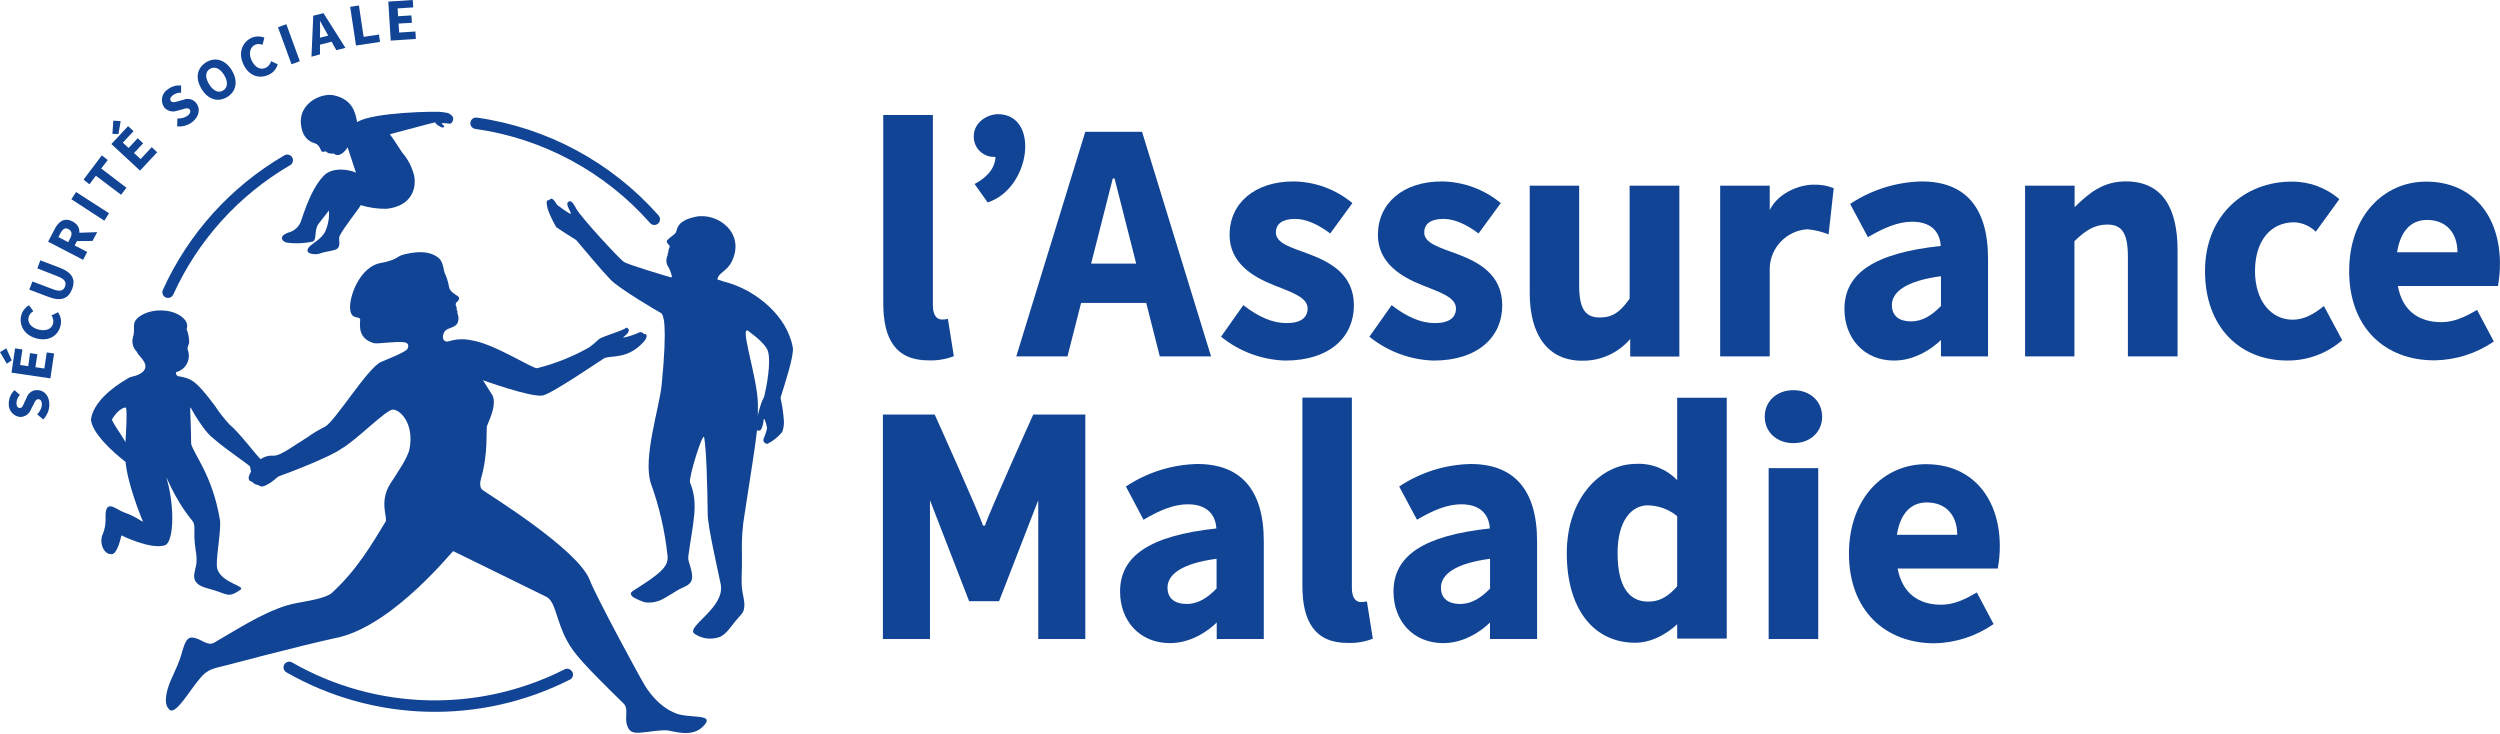
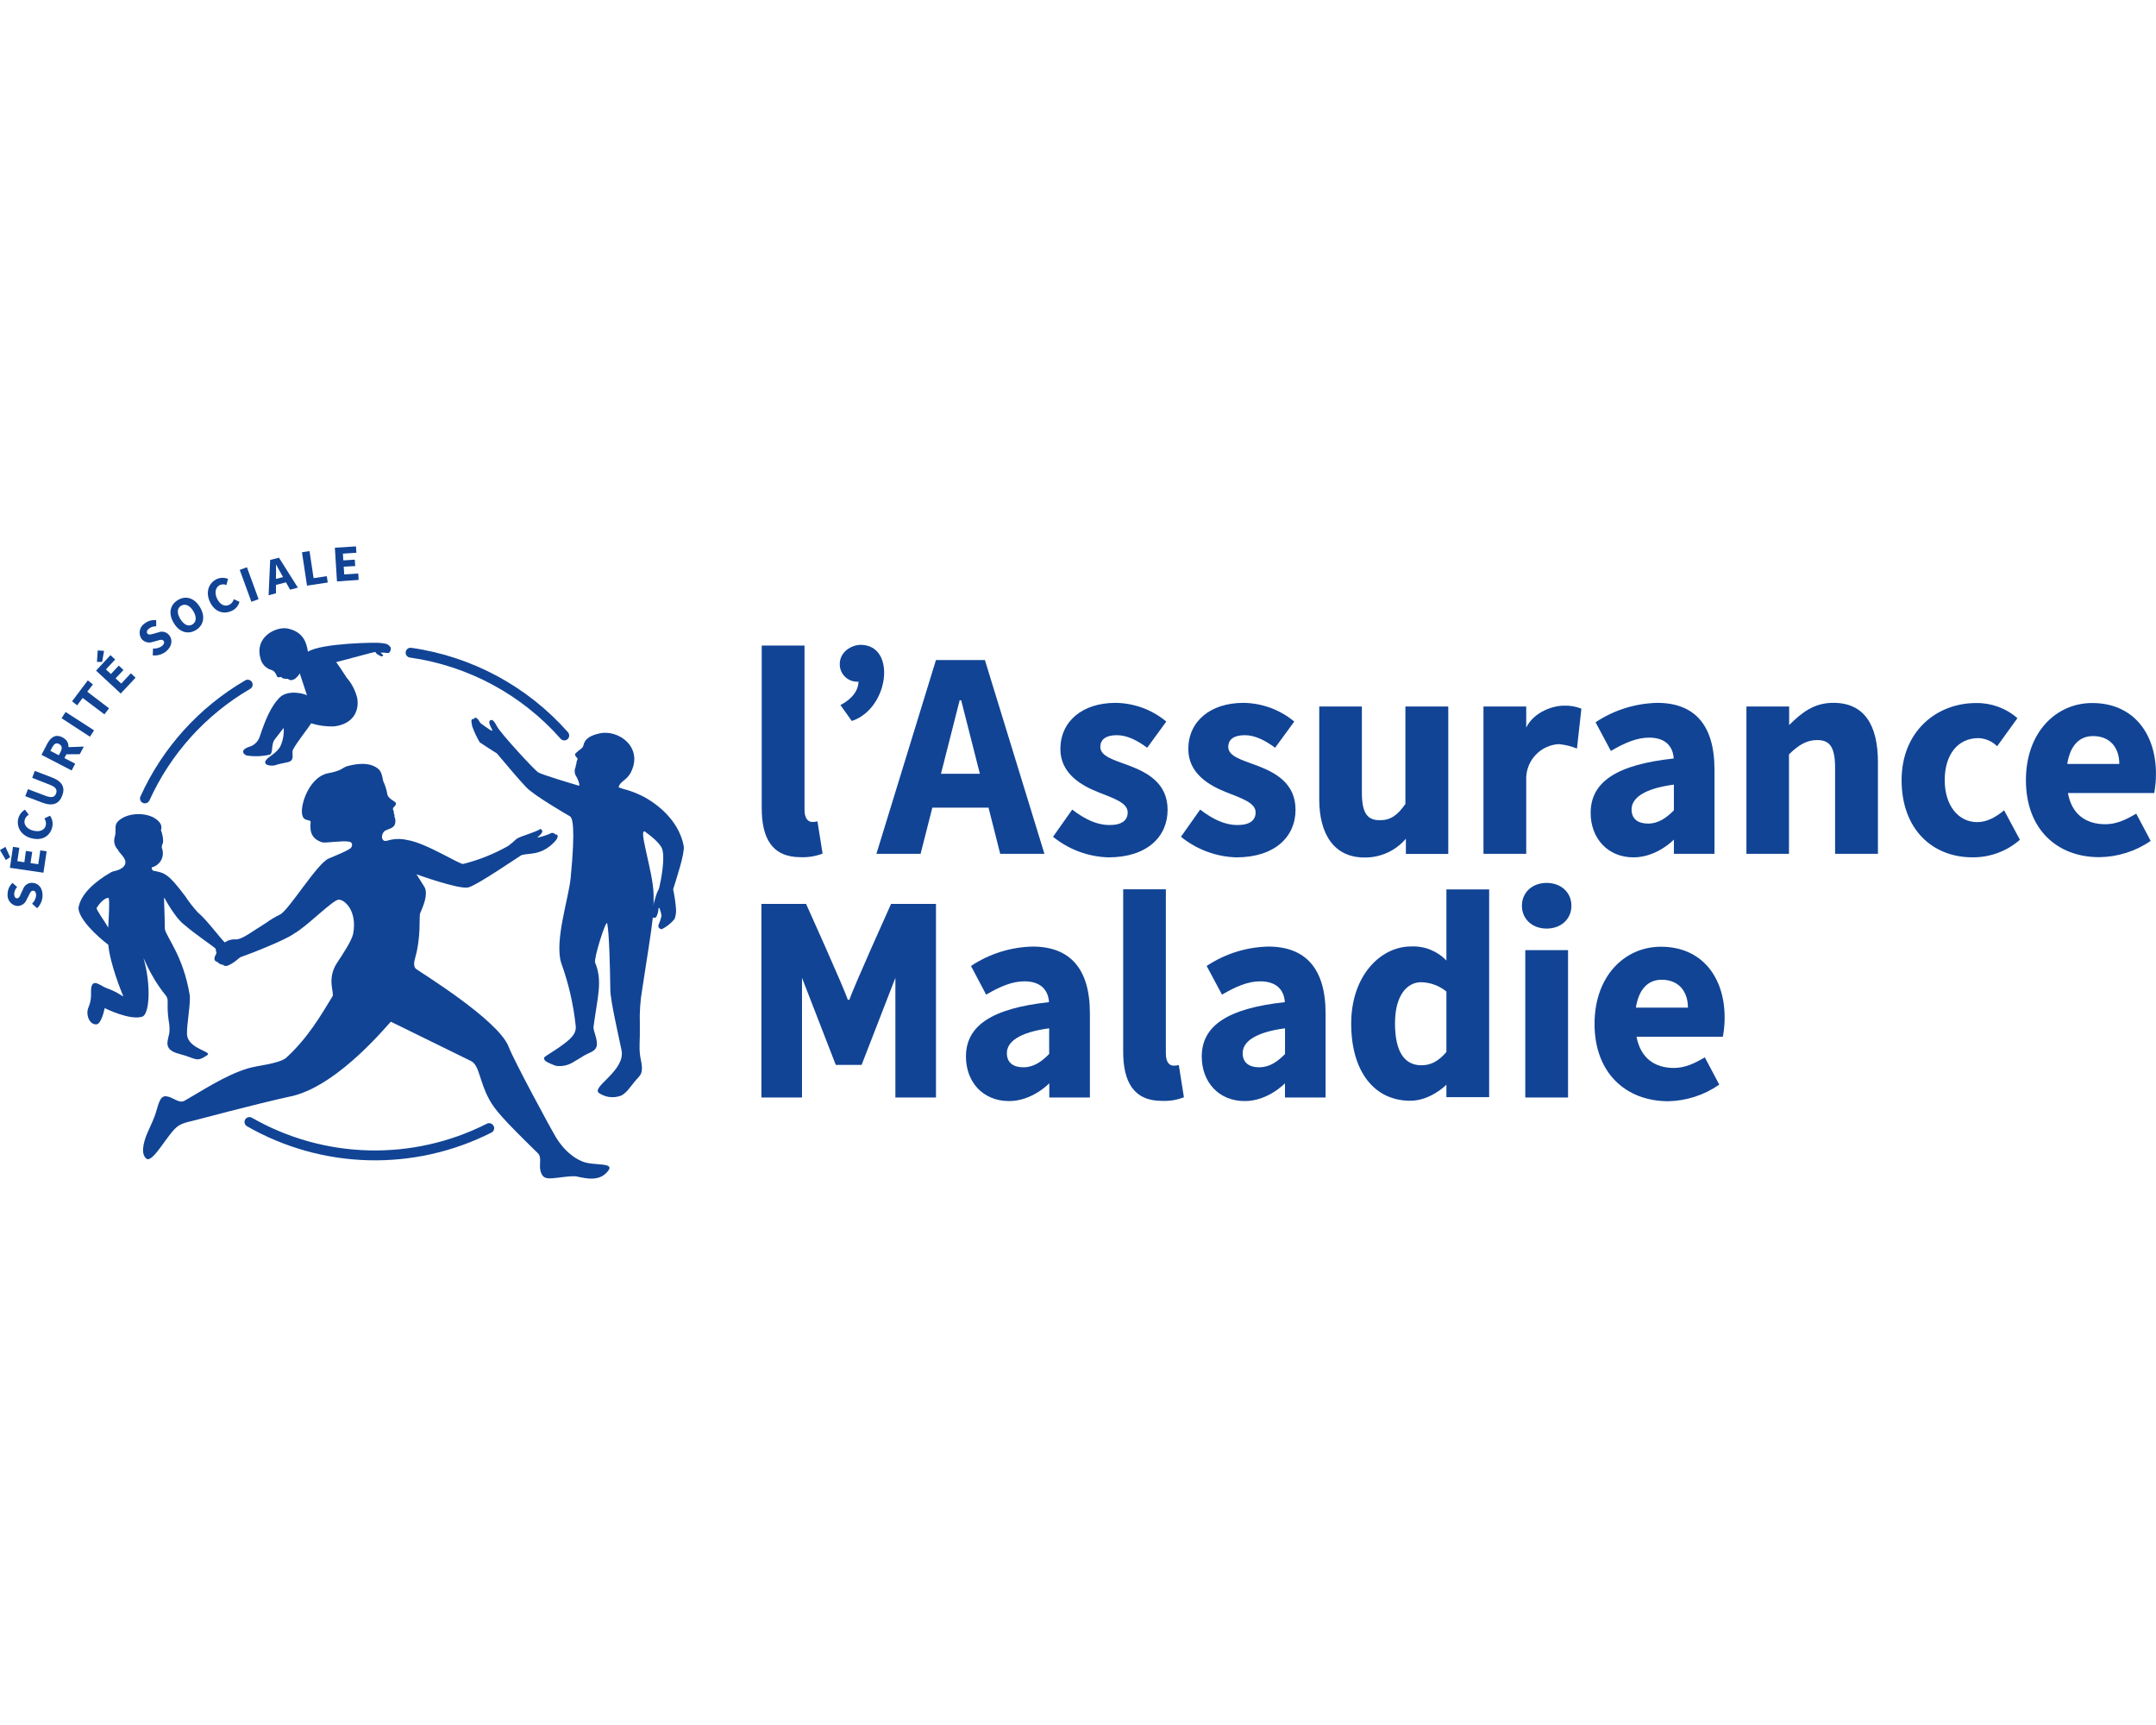
- <svg xmlns="http://www.w3.org/2000/svg" id="Calque_1" data-name="Calque 1" viewBox="0 0 531.04 155.71">
+ <svg xmlns="http://www.w3.org/2000/svg" id="Calque_1" width="80" height="64" data-name="Calque 1" viewBox="0 0 531.04 155.71">
  <defs>
    <style>.cls-1,.cls-2{fill:#114495;}.cls-2{fill-rule:evenodd;}</style>
  </defs>
  <path class="cls-1" d="M276.65,124.45v-40h10.51v40.44c0,2.31,1,3,1.9,3a4.65,4.65,0,0,0,1.29-.15l1.26,7.93a13.26,13.26,0,0,1-5.29.9C279.16,136.61,276.65,131.79,276.65,124.45Z" transform="translate(0 0)" />
  <path class="cls-1" d="M209.22,111.65c.94-2.94,10.26-23.6,10.26-23.6h11.06v47.68h-10V106.26l-8.32,21.44h-6.36l-8.32-21.44v29.47h-10V88.05h11s9.33,20.66,10.27,23.6Z" transform="translate(0 0)" />
  <path class="cls-1" d="M296,125.66c0-7.64,6.41-11.89,20.47-13.41-.21-3.17-2.22-5.13-6.08-5.13-3,0-6,1.28-9.4,3.28l-3.78-7.06a28.49,28.49,0,0,1,15.17-4.78c9.08,0,14.12,5.3,14.12,16.42v20.75h-10v-3.51s-4.13,4.39-9.91,4.39C300.06,136.61,296,131.79,296,125.66Zm20.51-.63v-6.34c-7.49,1-10.43,3.37-10.43,6.12,0,2.34,1.57,3.48,4.08,3.48s4.48-1.36,6.35-3.26Z" transform="translate(0 0)" />
  <path class="cls-1" d="M237.92,125.66c0-7.64,6.41-11.89,20.46-13.41-.21-3.17-2.22-5.13-6.07-5.13-3,0-6,1.28-9.41,3.28l-3.74-7.06a28.55,28.55,0,0,1,15.18-4.78c9.08,0,14.11,5.3,14.11,16.42v20.75h-10v-3.51s-4.13,4.39-9.91,4.39C242,136.61,237.92,131.79,237.92,125.66Zm20.5-.63v-6.34c-7.48,1-10.42,3.37-10.42,6.12,0,2.34,1.57,3.48,4.07,3.48S256.55,126.93,258.42,125Z" transform="translate(0 0)" />
  <path class="cls-1" d="M356.26,84.48V102a11.3,11.3,0,0,0-8.71-3.47c-7.48,0-14.74,7.17-14.74,19s5.71,19,14.54,19c4.84,0,8.57-3.61,8.91-3.95v3.07h10.53V84.48Zm-6.17,43.31c-4.08,0-6.49-3.21-6.49-10.33,0-6.91,3-10.12,6.4-10.12a10.14,10.14,0,0,1,6.26,2.29v14.91C354.16,126.94,352.33,127.79,350.09,127.79Z" transform="translate(0 0)" />
  <path class="cls-1" d="M374.86,88.51c0-3.3,2.56-5.63,6.09-5.63s6.1,2.33,6.1,5.63-2.57,5.62-6.1,5.62S374.86,91.79,374.86,88.51Zm.83,10.93h10.53v36.29H375.69Z" transform="translate(0 0)" />
  <path class="cls-1" d="M392.75,117.6c0-11.78,7.42-19,16.34-19,10.12,0,15.7,7.51,15.7,17.42a24.49,24.49,0,0,1-.44,4.75H403.09c1,5.27,4.47,7.68,9.22,7.68,2.68,0,5-1.07,7.6-2.61l3.56,6.72a22.83,22.83,0,0,1-12.6,4.09C400.36,136.61,392.75,129.61,392.75,117.6Zm23-4c0-4-2.27-6.87-6.47-6.87-3.33,0-5.63,2.28-6.35,6.87Z" transform="translate(0 0)" />
  <path class="cls-1" d="M187.62,64.43v-40h10.54V64.87c0,2.31,1,3,1.9,3a4.68,4.68,0,0,0,1.29-.14l1.26,7.93a13.46,13.46,0,0,1-5.29.89C190.09,76.59,187.62,71.79,187.62,64.43Z" transform="translate(0 0)" />
  <path class="cls-1" d="M243.48,64.35l2.88,11.36h10.89L242.59,28H230.53L215.87,75.71h10.88l2.89-11.36ZM231.77,56l4.6-18.09h.38L241.35,56Z" transform="translate(0 0)" />
  <path class="cls-1" d="M259.37,71.52l4.73-6.7c3.22,2.49,6.2,3.81,9.17,3.81,3.13,0,4.49-1.22,4.49-3.12,0-2.39-3.52-3.47-7.18-4.94-4.36-1.72-9.4-4.67-9.4-10.67,0-6.76,5.37-11.36,13.57-11.36a19.9,19.9,0,0,1,12.52,4.6l-4.71,6.45c-2.53-1.87-5-3.09-7.48-3.09-2.72,0-4.06,1.08-4.06,2.89,0,2.32,3.33,3.2,7,4.57,4.5,1.7,9.57,4.29,9.57,10.92S282.53,76.59,273,76.59A22.73,22.73,0,0,1,259.37,71.52Z" transform="translate(0 0)" />
  <path class="cls-1" d="M290.88,71.52l4.73-6.7c3.22,2.49,6.2,3.81,9.17,3.81,3.13,0,4.49-1.22,4.49-3.12,0-2.39-3.52-3.47-7.18-4.94-4.35-1.72-9.4-4.67-9.4-10.67,0-6.76,5.38-11.36,13.57-11.36a20,20,0,0,1,12.53,4.6l-4.72,6.45c-2.52-1.87-5-3.09-7.48-3.09-2.72,0-4.06,1.08-4.06,2.89,0,2.32,3.33,3.2,7,4.57,4.5,1.7,9.57,4.29,9.57,10.92S314,76.59,304.52,76.59A22.73,22.73,0,0,1,290.88,71.52Z" transform="translate(0 0)" />
  <path class="cls-1" d="M365.39,39.44h10.53v5.17c2-4,6.87-5.43,9.35-5.38a10.43,10.43,0,0,1,4.24.74l-1.09,9.82a15.84,15.84,0,0,0-4.5-1.09,8.53,8.53,0,0,0-8,8.17V75.71H365.39Z" transform="translate(0 0)" />
  <path class="cls-1" d="M430.16,39.44h10.52V44h0c3-2.93,6-5.47,10.87-5.47,7.73,0,11,5.57,11,14.64V75.71H452V54.56c0-5.22-1.37-6.86-4.41-6.86-2.64,0-4.63,1.26-6.95,3.53V75.71H430.16Z" transform="translate(0 0)" />
  <path class="cls-1" d="M499,57.58c0-11.78,7.42-19,16.33-19,10.12,0,15.7,7.51,15.7,17.42a25.28,25.28,0,0,1-.43,4.75H509.35c.94,5.27,4.47,7.68,9.22,7.68,2.68,0,5-1.07,7.6-2.61l3.56,6.72a22.8,22.8,0,0,1-12.57,4C506.62,76.59,499,69.59,499,57.58Zm23-4c0-4-2.27-6.86-6.47-6.86-3.33,0-5.63,2.28-6.35,6.86Z" transform="translate(0 0)" />
  <path class="cls-1" d="M391.79,65.65c0-7.65,6.41-11.9,20.46-13.41-.21-3.18-2.22-5.14-6.07-5.14-3,0-6,1.28-9.41,3.28L393,43.32a28.55,28.55,0,0,1,15.18-4.78c9.08,0,14.11,5.3,14.11,16.42V75.71h-10v-3.5s-4.16,4.38-9.94,4.38C395.9,76.59,391.79,71.79,391.79,65.65Zm20.5-.64V58.67c-7.48,1-10.42,3.38-10.42,6.12,0,2.34,1.57,3.48,4.07,3.48S410.42,66.91,412.29,65Z" transform="translate(0 0)" />
  <path class="cls-1" d="M212,24.25c-2.18,0-5.16,1.65-5.16,4.74a4.29,4.29,0,0,0,4.24,4.34h.07a1.61,1.61,0,0,0,.31,0c-.11,3.16-3,5-4.45,5.75L209.8,43C219,40,220.9,24.3,212,24.25Z" transform="translate(0 0)" />
  <path class="cls-1" d="M346.16,39.44v24c-2,2.86-3.67,4-6.31,4-3,0-4.41-1.64-4.41-6.86V39.44h-10.5V62.3c0,8.59,3.67,14.34,11.15,14.32A13.14,13.14,0,0,0,346.28,72v3.74h10.44V39.44Z" transform="translate(0 0)" />
  <path class="cls-1" d="M487,67.91c-4.58,0-8-4-8-10.33s3.25-10.36,8.31-10.36a6.92,6.92,0,0,1,4.6,2l5-6.91a15.16,15.16,0,0,0-10.16-3.73c-9.81,0-18.37,7-18.37,19s7.51,19,17.43,19a17.5,17.5,0,0,0,11.71-4.32L493.63,65C491.53,66.72,489.41,67.91,487,67.91Z" transform="translate(0 0)" />
  <path class="cls-1" d="M9.16,89.11,7.9,88a3.34,3.34,0,0,0,1-2c0-.78-.26-1.18-.75-1.2s-.72.44-1.05,1.15L6.56,87a2.43,2.43,0,0,1-2.34,1.57,2.7,2.7,0,0,1-2.35-3s0-.05,0-.07a3.84,3.84,0,0,1,1.21-2.62l1.14,1a2.79,2.79,0,0,0-.73,1.7c0,.64.22,1.07.7,1.09s.72-.51,1-1.22l.48-1a2.27,2.27,0,0,1,2.38-1.58c1.38.06,2.52,1.27,2.43,3.25A4.58,4.58,0,0,1,9.16,89.11Z" transform="translate(0 0)" />
  <path class="cls-1" d="M1.44,77.25,0,74.79,1.34,74l1.15,2.54Zm1,1.91L3.2,74l1.56.24-.49,3.29L6,77.79,6.38,75l1.56.24L7.52,78l1.9.28.51-3.42,1.56.23-.79,5.28Z" transform="translate(0 0)" />
  <path class="cls-1" d="M7.77,71.89C5.09,71.21,4,69,4.51,67a3.52,3.52,0,0,1,1.65-2.16l.92,1.26a2.07,2.07,0,0,0-1,1.26c-.29,1.1.47,2.23,2.08,2.64s2.82-.1,3.12-1.28A2.19,2.19,0,0,0,10.93,67l1.39-.67a3.46,3.46,0,0,1,.52,2.91C12.33,71.24,10.48,72.59,7.77,71.89Z" transform="translate(0 0)" />
  <path class="cls-1" d="M10.4,63.1,6.22,61.52l.67-1.73,4.36,1.65c1.52.58,2.23.3,2.56-.57s0-1.58-1.53-2.16L7.93,57l.64-1.7,4.17,1.59c2.62,1,3.35,2.48,2.59,4.49S13,64.09,10.4,63.1Z" transform="translate(0 0)" />
  <path class="cls-1" d="M10.22,51.34l1.38-2.66c.81-1.56,2-2.57,3.78-1.65s1.76,2.54,1,4.11l-.52,1,2.66,1.38-.87,1.67Zm4.71-.76c.46-.87.33-1.54-.4-1.92s-1.22,0-1.68.85l-.44.85,2.08,1.08Zm.8.63-.47-1.71,5.39-.19-1,1.87Z" transform="translate(0 0)" />
  <path class="cls-1" d="M15.16,42.32l1-1.53,7,4.51-1,1.58Z" transform="translate(0 0)" />
  <path class="cls-1" d="M20.36,37.33,19,39.15l-1.25-1L21.63,33l1.26,1L21.5,35.79l5.36,4.09-1.14,1.49Z" transform="translate(0 0)" />
  <path class="cls-1" d="M23.66,30.6l3.55-3.81,1.16,1.07L26.09,30.3l1.23,1.14,1.93-2.08,1.16,1.08-1.94,2.07,1.4,1.28,2.36-2.53,1.16,1.08-3.65,3.9Zm.22-2.16.19-2.81,1.56.1-.47,2.74Z" transform="translate(0 0)" />
  <path class="cls-1" d="M37.62,26.84l.07-1.68a3.32,3.32,0,0,0,2.14-.57c.62-.48.74-1,.44-1.35s-.8-.26-1.56,0l-1.14.3a2.44,2.44,0,0,1-2.71-.76A2.7,2.7,0,0,1,35.6,19l.08-.05a3.87,3.87,0,0,1,2.79-.78v1.52a2.72,2.72,0,0,0-1.76.55c-.52.39-.68.86-.39,1.24s.86.21,1.61,0l1.1-.31a2.28,2.28,0,0,1,2.69.77c.85,1.1.67,2.75-.9,4A4.48,4.48,0,0,1,37.62,26.84Z" transform="translate(0 0)" />
  <path class="cls-1" d="M42.79,18.85c-1.4-2.33-.89-4.46,1-5.62s4.05-.6,5.45,1.71.93,4.52-1,5.68S44.16,21.17,42.79,18.85Zm4.82-2.91c-.86-1.43-2-1.9-3-1.32s-1.08,1.8-.22,3.23,2,2,3,1.38S48.48,17.37,47.61,15.94Z" transform="translate(0 0)" />
  <path class="cls-1" d="M51.7,13.65c-1.17-2.5-.19-4.72,1.72-5.61A3.57,3.57,0,0,1,56.16,8l-.39,1.52a2,2,0,0,0-1.61,0c-1,.49-1.43,1.78-.72,3.29s1.86,2.12,3,1.6A2.22,2.22,0,0,0,57.59,13l1.39.65a3.37,3.37,0,0,1-1.92,2.24C55.09,16.79,52.88,16.19,51.7,13.65Z" transform="translate(0 0)" />
  <path class="cls-1" d="M59.05,5.79l1.77-.65L63.69,13l-1.77.65Z" transform="translate(0 0)" />
  <path class="cls-1" d="M66.54,3.34l2.17-.55,4.66,7.37-1.92.51L69.32,6.85c-.44-.74-.91-1.64-1.35-2.42h0c0,.9.06,1.9,0,2.76v4.36l-1.81.5Zm.39,4.94,3.87-1,.36,1.39-3.87,1Z" transform="translate(0 0)" />
  <path class="cls-1" d="M74.38,1.45l1.86-.29,1,6.67,3.25-.49.24,1.56-5.11.77Z" transform="translate(0 0)" />
  <path class="cls-1" d="M82.48.33,87.68,0l.1,1.57-3.32.22.1,1.66,2.83-.18.1,1.58L84.66,5l.13,1.91,3.45-.22.1,1.57L83,8.63Z" transform="translate(0 0)" />
  <path class="cls-1" d="M96.1,24.73a1.9,1.9,0,0,0-1.41-.81l-.93-.13c-.66-.18-14.63,0-17.91,2.16h0c-.35-2.22-1.11-4.9-5-5.72-2.7-.57-8.51,2-6.56,7.81a3.85,3.85,0,0,0,2,2.19c.5.26,1.29.14,1.88,1.66.17.45.5.4.79.3s.27,0,.62.24a.43.43,0,0,0,.5.1.41.41,0,0,0,.32.12c.14,0,.46-.1.54,0,1.11.9,2.4-.5,2.89-1.38l1.79,5.43c-.43-.37-4.83-1.64-6.94.72-1.84,2-3.18,4.79-4.73,9.52a3.85,3.85,0,0,1-2.72,2.47c-2.39.88-1,2-.39,2.11a15.62,15.62,0,0,0,5.62-.22c.89-.44.23-2.49,1.21-3.76l2.2-2.83A9.26,9.26,0,0,1,69.16,49c-.73,1.77-2.91,2.7-3.56,3.54-1.15,1.48,1.48,1.6,2.18,1.36,1.76-.6,3-.57,3.74-1,1-.58.29-2.15.62-2.79.9-1.78,4-5.67,4.35-6.29a2,2,0,0,0,.13-.25,17,17,0,0,0,5.63.77c5.11-.61,6.25-4.22,5.73-7a11.87,11.87,0,0,0-2.59-5c-1.34-2.1-2.13-3.23-2.58-3.83,1.47-.36,9.6-2.59,9.63-2.52.3.66,1,.81,1.24,1,.52.29.83-.16.62-.29a1.29,1.29,0,0,1-.51-.55,10.55,10.55,0,0,1,1.77.13C96.16,26.27,96.49,25,96.1,24.73Z" transform="translate(0 0)" />
  <path class="cls-2" d="M168.4,73.79c-1.3-7-7.84-11.35-11.21-12.78a23,23,0,0,0-3.69-1.28l-1.12-.37h0c.24-1.52,2-1.64,3.06-3.81,3-6.16-3.16-10.5-7.72-9.5-2.16.47-3.65,1.24-4,2.89-.17.89-.86.92-2,2.1-.36.38.44,1,.57,1.26a7.53,7.53,0,0,0-.28.77c-.08.37,0,.31,0,.36a1.79,1.79,0,0,0-.22.87,2.37,2.37,0,0,0,0,2.11h0a6.69,6.69,0,0,1,.93,2.32c0,.19,0,.29-.84,0-.21-.06-8.46-2.49-9.38-3.11s-9.2-9.56-10.1-11.3c-.49-1-1-1.59-1.27-1.57-1.93.12,1.4,3.6-.47,2.41-.48-.31-1.93-1.32-2-1.4-.36-.3-.27-.15-.54-.57a2.62,2.62,0,0,0-.62-.82c-.22-.15-.34-.19-.49-.16-.3.08-.25.3-.32.32h-.33c-.48.12-.12,1.35,0,1.92a22.37,22.37,0,0,0,1.8,3.8c2.09,1.44,4.15,2.65,4.22,2.73,2.25,2.61,4.89,5.88,7.25,8.36,1.87,2,10.46,7,10.74,7.13.57.34,1.46,2.17.18,15.27-.49,4.93-4,15.41-2.33,20.83A65.64,65.64,0,0,1,141.79,118c.28,2.15-1.39,3.45-3.78,5.18-.93.68-3.55,2.29-3.82,2.54-.44.4,0,1,.54,1.27a14.7,14.7,0,0,0,2.2.94,6.35,6.35,0,0,0,4.07-.79c1.74-1,1.89-1.14,2.92-1.76,1.18-.71,2.6-.94,3-2.14.49-1.6-.86-3.89-.73-4.93,1-7.5,2.28-11.22.39-15.81-.38-.92,2.73-10.94,3-9.59.48,2.64.67,10.49.75,16.33,0,2.55,2.1,11.61,2.76,14.86,1,5-7.45,9-5.6,10.5a6.12,6.12,0,0,0,2.53,1,6,6,0,0,0,3.06-.37,6.3,6.3,0,0,0,1.73-1.52c1.8-2.24,1.24-1.62,2.67-3.22,1.23-1.38.34-3.76.19-5-.32-2.55,0-3.22-.07-7.8a42.35,42.35,0,0,1,.61-8.78c1.33-8.78,2.15-13.55,2.56-17.28v-.21s.64.23.92-.23a5.37,5.37,0,0,0,.51-2c.11-.49.31.14.31.14a8,8,0,0,1,.43,1.59,9.09,9.09,0,0,1-.7,2.16c-.35,1,.52,1.14.74,1.22a9.69,9.69,0,0,0,3.18-2.54,6.14,6.14,0,0,0,.36-2.29,35.22,35.22,0,0,0-.72-5C166.59,81.89,168.73,75.52,168.4,73.79Zm-6,10.12c-.28,1.25-.36.06-1.54,4.69l.13-.66v-2c0-5.75-4.39-18-1.74-15.39,0,0,3.21,2.23,3.83,3.93.53,1.31.34,5-.67,9.41Z" transform="translate(0 0)" />
  <path class="cls-1" d="M55.42,97.59c-1-.86-4.45-5.59-6.7-7.45a31.73,31.73,0,0,1-3.11-4c-4.09-5.45-5-5.76-7.84-6.25-.58-.38-.39-.83-.33-.85A3.57,3.57,0,0,0,40,74.68a2.91,2.91,0,0,0-.12-.39c-.17-.71.31-1,.3-1.68a7.55,7.55,0,0,0-.54-2.69A2,2,0,0,0,39.32,68c-2-2.52-7-2.64-9.57-.85-2.09,1.44-.86,2.44-1.51,4.48a3.14,3.14,0,0,0,.85,3.12c.1.68,2.15,2,1.75,3.44S28,80,28.06,80a2.76,2.76,0,0,0-.74.28c-3.82,2.18-7.53,5.35-8,8.84.21,2.81,4.56,6.86,7.36,9,.41,4.79,3.45,12.12,3.58,12.41.42.87-.86-.66-3.92-1.7-1.48-.5-3.44-2.53-3.86-.15-.18,1,.25,2.72-.69,4.86-.72,1.63.12,4.24,1.92,4.18,1.3,0,2.07-4,2.07-4s6.28,3.13,9.28,2.09c1.76-.61,2.15-7.62.43-13.87-.61-2.19,1.13,3.56,5.33,8.64.92,1.12.11,2,.72,6.17a11.06,11.06,0,0,1,.2,2.69c-.11,2-2,4.41,2.37,5.54s4.13,2.21,6.94.32c1.27-.85-3.87-1.37-4.88-4.41a5,5,0,0,1-.11-.66c-.12-2.4,1-8,.64-9.88-1.6-9.5-5.6-13.89-6.1-16.11-.05-6.63-.48-8.71.15-7.22a34.56,34.56,0,0,0,2.88,4.39h0a5.88,5.88,0,0,0,.52.6,7.2,7.2,0,0,0,1.2,1.14c2.77,2.42,7.18,5.31,7.77,5.94,0,0,.32,2.92,1.53,2.7s6.37-2.5,6.27-3.09C60.72,97.72,55.61,97.79,55.42,97.59ZM26.65,93.91c-.81-1.54-3-4.4-2.84-4.87,1.22-2,2.53-2.58,2.92-2.45S26.65,93.91,26.65,93.91Z" transform="translate(0 0)" />
  <path class="cls-1" d="M143.1,151.33c-.23-.12-3.34-1.27-6.09-5.67-1.23-2-10.47-19.09-11.73-22.43-2.5-6.61-22-18.5-22.83-19.19-.58-.47-.5-1.62-.28-2.37,1.64-5.56,1-10.54,1.31-11.29.8-1.89,2-4.64,1.11-6.43l-2-3.18S112.91,84.5,115.31,84c2.06-.44,12.44-7.57,13-7.88,1.44-.73,4.89.34,8.37-3.45,1.32-1.43.36-1.93.13-1.67a.89.89,0,0,0-1.2-.32c-.83.47-3.7,1.3-3.17.91,2.08-1.56.64-2,.64-2-.91.75-5,1.8-5.86,2.46a24.93,24.93,0,0,1-2,1.7,44.63,44.63,0,0,1-11.12,4.46c-.87.19-9.1-5.18-13.87-5.91a9.4,9.4,0,0,0-4.88.19c-1.7.48-1.56-2-.3-2.57.66-.31,1.76-.51,2.17-1.35a2.61,2.61,0,0,0-.08-2.07.72.72,0,0,0-.07-.59c-.12-.29-.1-.13-.06-.42s-.13-.38-.2-.62a.8.8,0,0,1,.07-.55c1-.84.57-1.23.44-1.35C97,62.69,95.53,62,95.39,61a11.84,11.84,0,0,0-1-3.19c-.1-.3-.27-2.16-1.1-2.91-1-.91-3.11-2-7.65-.8-1.46.4-1.2,1.1-4.85,1.78-4.37.81-6.79,7.31-6.39,10,.31,2.18,2.19,1.12,2.11,2.09-.13,1.51-.28,4,2.92,4.93.69.2,4.88-.47,6.47-.19,0,0,1.29.11.65,1.4-.32.65-4.52,2.31-5.56,2.75C78.16,78,71.16,89.57,69,90.66a24.11,24.11,0,0,0-3.56,2.13c-2.91,1.77-5.73,4-7.26,4-2.08-.13-3.77.87-5.16,4-.41.91-.18,1.39.58,1.58a1.77,1.77,0,0,0,1.28.66c.63.58,1.33.21,1.85-.08,1.64-.88,2-1.58,2.65-1.84,1.59-.52,11-4.15,13.09-5.77C75.62,93.6,82,87,83.45,87S88,89.77,87,95.31c-.35,1.89-2.71,5.3-4,7.29-2.59,3.94-.58,7.38-1.1,8.21-2.69,4.39-6,10.26-11.57,15.28-2.17,1.41-6.75,1.73-9.17,2.44-5.56,1.63-11.49,5.62-15.71,8-1.4.78-2.74-.9-4.5-1.1S39,137.89,38.1,140.3c-.28.74-.4,1.09-1.75,4.06-.52,1.16-1.91,4.73-.51,6.22,1.27,1.78,4.32-3.8,6.67-6.52,1.24-1.44,2-1.91,4.71-2.53,1.72-.4,15.35-4.1,24.35-6.07a2.87,2.87,0,0,0,.71-.16c11.7-3,23.81-18.3,24-18.23l19.81,9.72c2,1.08,2,5,4.38,9.35,1.43,2.66,3.51,5,12,13.31,1.09,1.07.2,2.84.69,4.49s1.37,1.8,3,1.67,2.81-.36,4.29-.46c1.89-.11,1.38.09,3.58.42,1.08.16,3.53.51,5.26-1.21C152.4,151.29,146,152.85,143.1,151.33Z" transform="translate(0 0)" />
  <path class="cls-1" d="M121.55,142.72a1.2,1.2,0,0,0-1.62-.54h0A61,61,0,0,1,62,140.69a1.21,1.21,0,0,0-1.2,2.1,63.47,63.47,0,0,0,60.28,1.56,1.21,1.21,0,0,0,.51-1.62Z" transform="translate(0 0)" />
  <path class="cls-1" d="M35.7,63.29a1.25,1.25,0,0,1-.5-.11,1.19,1.19,0,0,1-.61-1.58v0A63.2,63.2,0,0,1,60.41,33a1.21,1.21,0,1,1,1.22,2.09A60.9,60.9,0,0,0,36.8,62.58,1.22,1.22,0,0,1,35.7,63.29Z" transform="translate(0 0)" />
  <path class="cls-1" d="M139,47.79a1.21,1.21,0,0,1-.91-.41,60.93,60.93,0,0,0-37.13-20,1.21,1.21,0,1,1,.33-2.4,63.42,63.42,0,0,1,38.62,20.81,1.21,1.21,0,0,1-.91,2Z" transform="translate(0 0)" />
</svg>
